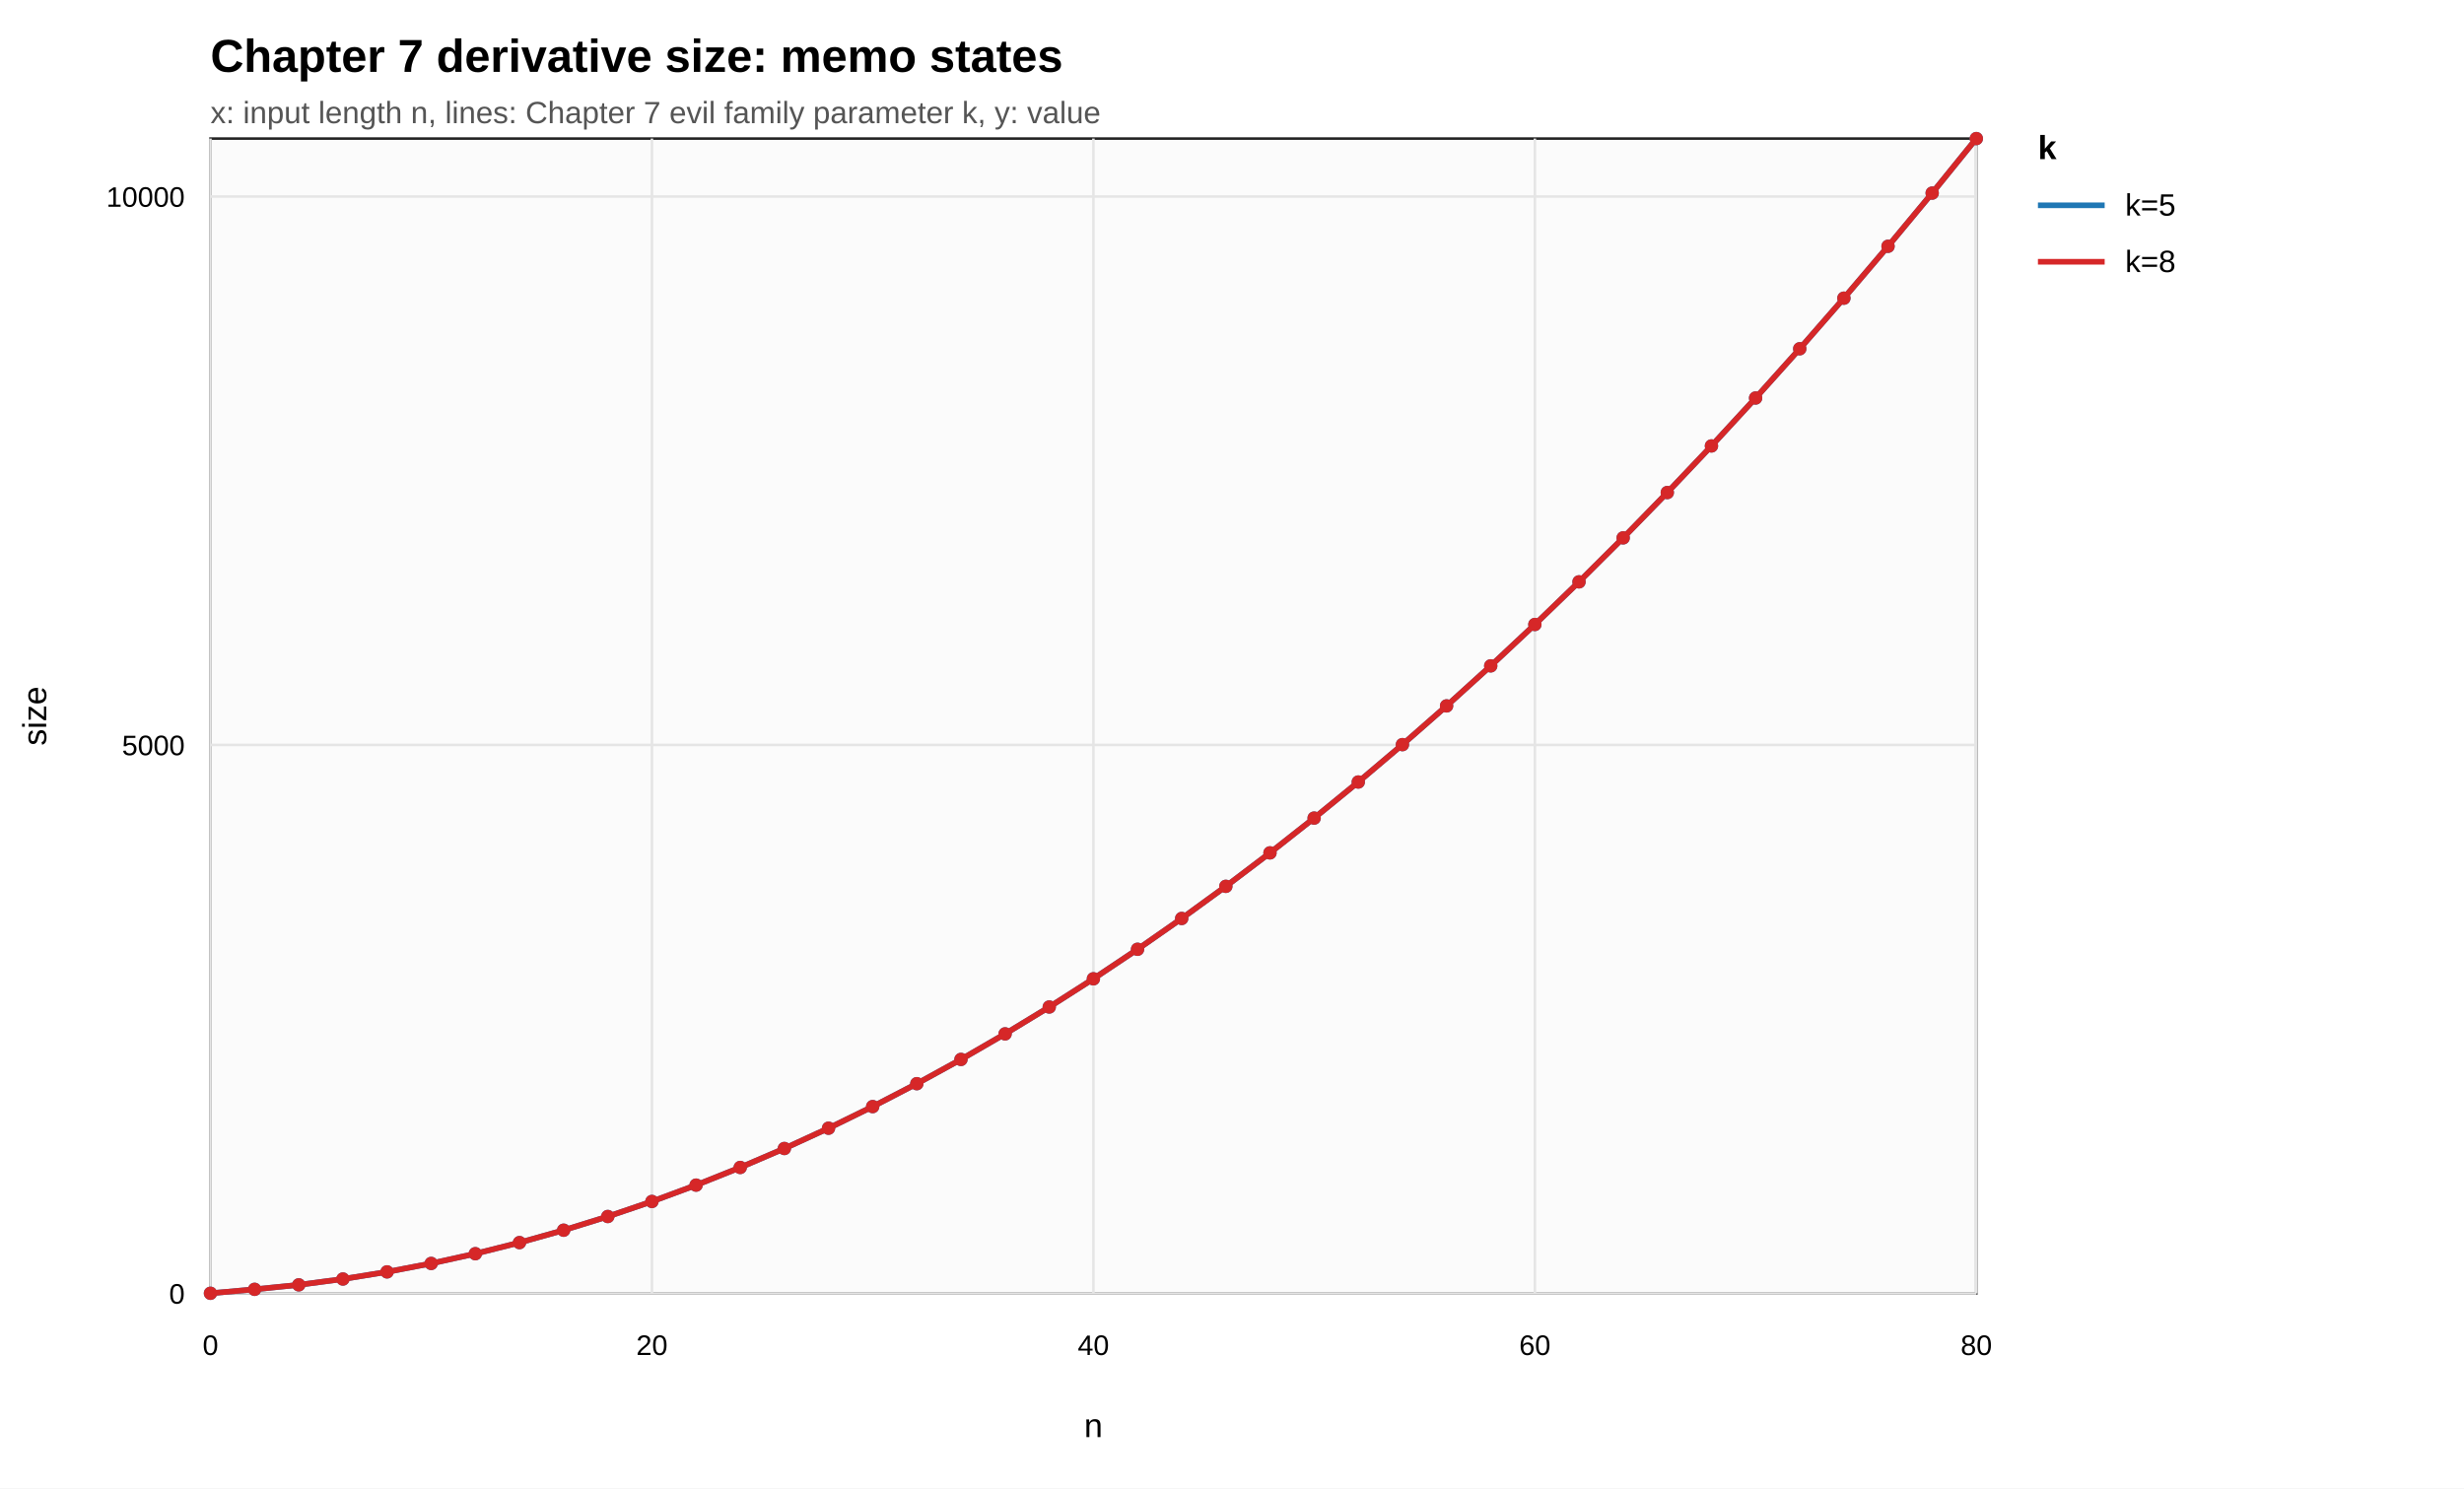
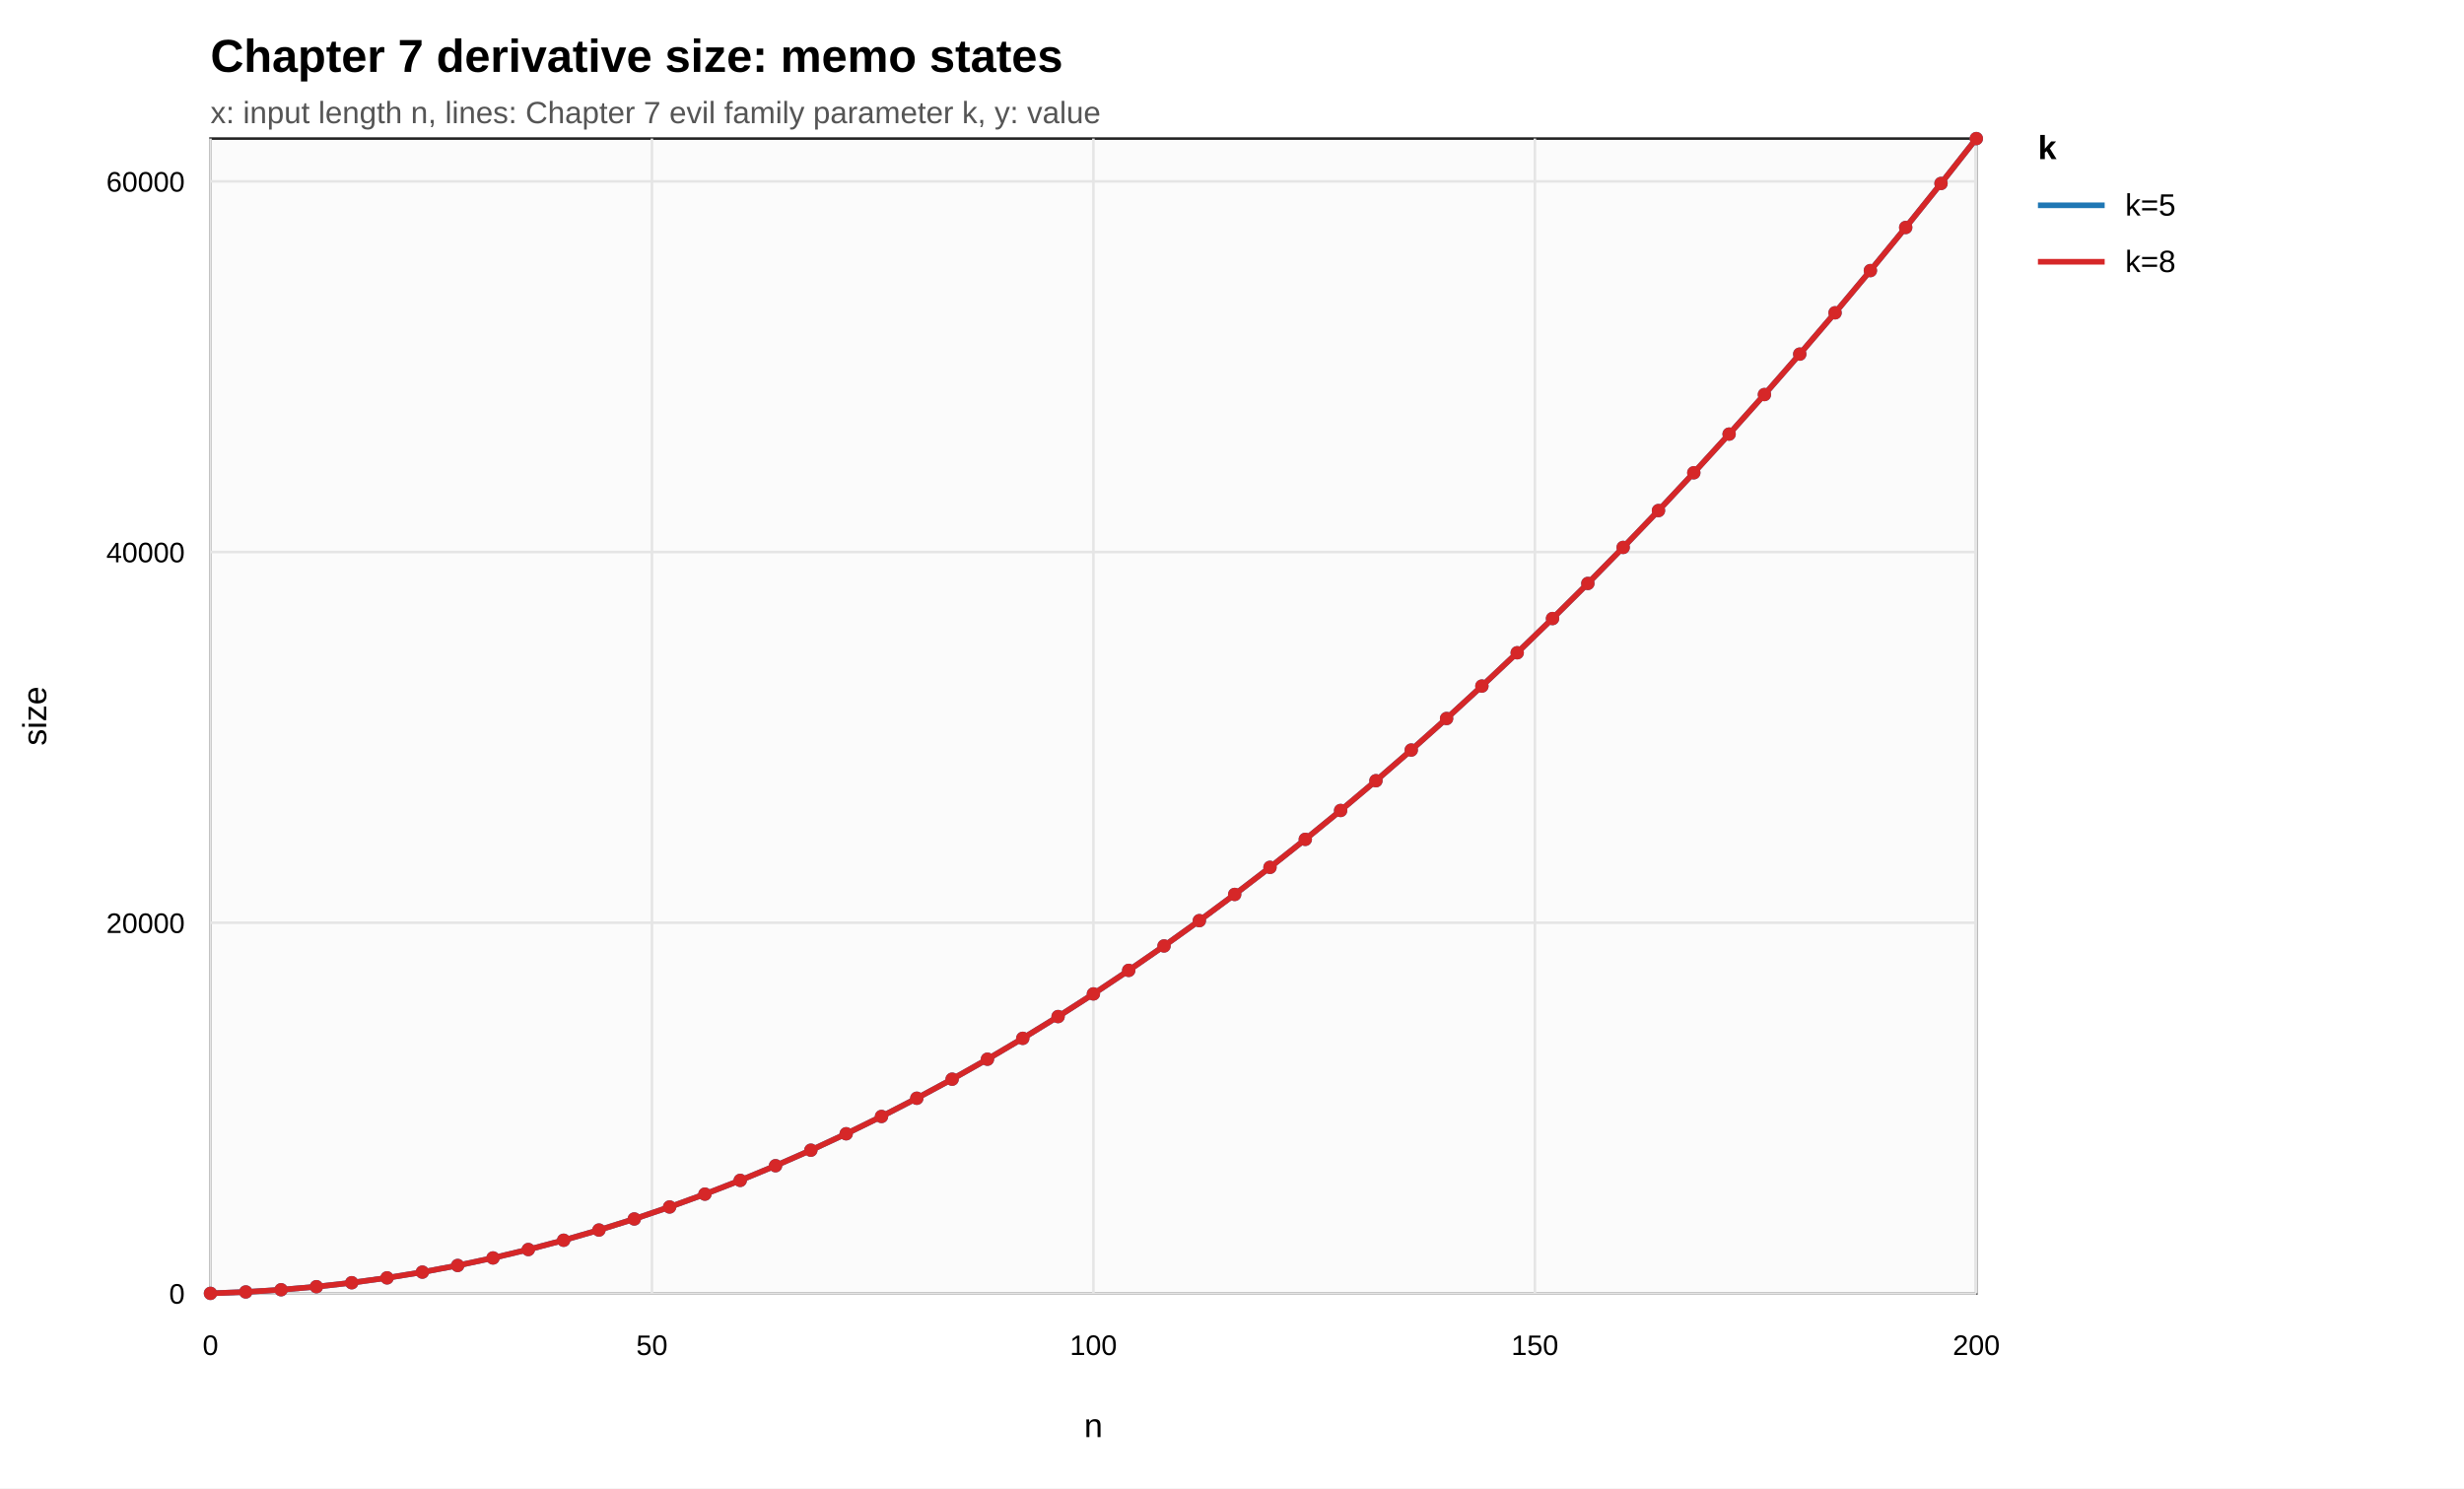
<svg xmlns="http://www.w3.org/2000/svg" width="960" height="580" viewBox="0 0 960 580">
  <rect width="100%" height="100%" fill="#ffffff" />
  <text x="82" y="28" font-family="Arial, sans-serif" font-size="18" font-weight="700">Chapter 7 derivative size: memo states</text>
  <text x="82" y="48" font-family="Arial, sans-serif" font-size="12" fill="#555">x: input length n, lines: Chapter 7 evil family parameter k, y: value</text>
  <rect x="82" y="54" width="688" height="450" fill="#fbfbfb" stroke="#222" stroke-width="1" />
  <line x1="82.00" y1="54" x2="82.00" y2="504" stroke="#e5e5e5" stroke-width="1" />
  <text x="82.00" y="528" text-anchor="middle" font-family="Arial, sans-serif" font-size="11">0</text>
  <line x1="254.00" y1="54" x2="254.00" y2="504" stroke="#e5e5e5" stroke-width="1" />
-   <text x="254.00" y="528" text-anchor="middle" font-family="Arial, sans-serif" font-size="11">20</text>
+   <text x="254.00" y="528" text-anchor="middle" font-family="Arial, sans-serif" font-size="11">50</text>
  <line x1="426.00" y1="54" x2="426.00" y2="504" stroke="#e5e5e5" stroke-width="1" />
-   <text x="426.00" y="528" text-anchor="middle" font-family="Arial, sans-serif" font-size="11">40</text>
+   <text x="426.00" y="528" text-anchor="middle" font-family="Arial, sans-serif" font-size="11">100</text>
  <line x1="598.00" y1="54" x2="598.00" y2="504" stroke="#e5e5e5" stroke-width="1" />
-   <text x="598.00" y="528" text-anchor="middle" font-family="Arial, sans-serif" font-size="11">60</text>
+   <text x="598.00" y="528" text-anchor="middle" font-family="Arial, sans-serif" font-size="11">150</text>
  <line x1="770.00" y1="54" x2="770.00" y2="504" stroke="#e5e5e5" stroke-width="1" />
-   <text x="770.00" y="528" text-anchor="middle" font-family="Arial, sans-serif" font-size="11">80</text>
+   <text x="770.00" y="528" text-anchor="middle" font-family="Arial, sans-serif" font-size="11">200</text>
  <line x1="82" y1="504.00" x2="770" y2="504.00" stroke="#e5e5e5" stroke-width="1" />
  <text x="72" y="508.00" text-anchor="end" font-family="Arial, sans-serif" font-size="11">0</text>
-   <line x1="82" y1="290.28" x2="770" y2="290.28" stroke="#e5e5e5" stroke-width="1" />
-   <text x="72" y="294.28" text-anchor="end" font-family="Arial, sans-serif" font-size="11">5000</text>
-   <line x1="82" y1="76.57" x2="770" y2="76.57" stroke="#e5e5e5" stroke-width="1" />
-   <text x="72" y="80.57" text-anchor="end" font-family="Arial, sans-serif" font-size="11">10000</text>
+   <line x1="82" y1="359.56" x2="770" y2="359.56" stroke="#e5e5e5" stroke-width="1" />
+   <text x="72" y="363.56" text-anchor="end" font-family="Arial, sans-serif" font-size="11">20000</text>
+   <line x1="82" y1="215.11" x2="770" y2="215.11" stroke="#e5e5e5" stroke-width="1" />
+   <text x="72" y="219.11" text-anchor="end" font-family="Arial, sans-serif" font-size="11">40000</text>
+   <line x1="82" y1="70.67" x2="770" y2="70.67" stroke="#e5e5e5" stroke-width="1" />
+   <text x="72" y="74.67" text-anchor="end" font-family="Arial, sans-serif" font-size="11">60000</text>
  <text x="426.00" y="560" text-anchor="middle" font-family="Arial, sans-serif" font-size="13">n</text>
  <text x="18" y="279.00" transform="rotate(-90 18,279.00)" text-anchor="middle" font-family="Arial, sans-serif" font-size="13">size</text>
-   <path d="M82.00,503.96 L99.20,502.42 L116.40,500.67 L133.60,498.40 L150.80,495.62 L168.00,492.33 L185.20,488.53 L202.40,484.21 L219.60,479.38 L236.80,474.04 L254.00,468.18 L271.20,461.81 L288.40,454.93 L305.60,447.54 L322.80,439.63 L340.00,431.21 L357.20,422.28 L374.40,412.83 L391.60,402.87 L408.80,392.40 L426.00,381.41 L443.20,369.91 L460.40,357.90 L477.60,345.38 L494.80,332.34 L512.00,318.79 L529.20,304.73 L546.40,290.16 L563.60,275.07 L580.80,259.47 L598.00,243.35 L615.20,226.73 L632.40,209.59 L649.60,191.93 L666.80,173.77 L684.00,155.09 L701.20,135.90 L718.40,116.19 L735.60,95.97 L752.80,75.24 L770.00,54.00" fill="none" stroke="#1f77b4" stroke-width="2.2" />
-   <circle cx="82.00" cy="503.96" r="2.6" fill="#1f77b4" />
-   <circle cx="99.20" cy="502.42" r="2.6" fill="#1f77b4" />
-   <circle cx="116.40" cy="500.67" r="2.6" fill="#1f77b4" />
-   <circle cx="133.60" cy="498.40" r="2.6" fill="#1f77b4" />
-   <circle cx="150.80" cy="495.62" r="2.6" fill="#1f77b4" />
-   <circle cx="168.00" cy="492.33" r="2.6" fill="#1f77b4" />
-   <circle cx="185.20" cy="488.53" r="2.6" fill="#1f77b4" />
-   <circle cx="202.40" cy="484.21" r="2.6" fill="#1f77b4" />
-   <circle cx="219.60" cy="479.38" r="2.6" fill="#1f77b4" />
-   <circle cx="236.80" cy="474.04" r="2.6" fill="#1f77b4" />
-   <circle cx="254.00" cy="468.18" r="2.6" fill="#1f77b4" />
-   <circle cx="271.20" cy="461.81" r="2.6" fill="#1f77b4" />
-   <circle cx="288.40" cy="454.93" r="2.6" fill="#1f77b4" />
-   <circle cx="305.60" cy="447.54" r="2.6" fill="#1f77b4" />
-   <circle cx="322.80" cy="439.63" r="2.6" fill="#1f77b4" />
-   <circle cx="340.00" cy="431.21" r="2.6" fill="#1f77b4" />
-   <circle cx="357.20" cy="422.28" r="2.6" fill="#1f77b4" />
-   <circle cx="374.40" cy="412.83" r="2.6" fill="#1f77b4" />
-   <circle cx="391.60" cy="402.87" r="2.6" fill="#1f77b4" />
-   <circle cx="408.80" cy="392.40" r="2.6" fill="#1f77b4" />
-   <circle cx="426.00" cy="381.41" r="2.6" fill="#1f77b4" />
-   <circle cx="443.20" cy="369.91" r="2.6" fill="#1f77b4" />
-   <circle cx="460.40" cy="357.90" r="2.6" fill="#1f77b4" />
-   <circle cx="477.60" cy="345.38" r="2.6" fill="#1f77b4" />
-   <circle cx="494.80" cy="332.34" r="2.6" fill="#1f77b4" />
-   <circle cx="512.00" cy="318.79" r="2.6" fill="#1f77b4" />
-   <circle cx="529.20" cy="304.73" r="2.6" fill="#1f77b4" />
-   <circle cx="546.40" cy="290.16" r="2.6" fill="#1f77b4" />
-   <circle cx="563.60" cy="275.07" r="2.6" fill="#1f77b4" />
-   <circle cx="580.80" cy="259.47" r="2.6" fill="#1f77b4" />
-   <circle cx="598.00" cy="243.35" r="2.6" fill="#1f77b4" />
-   <circle cx="615.20" cy="226.73" r="2.6" fill="#1f77b4" />
-   <circle cx="632.40" cy="209.59" r="2.6" fill="#1f77b4" />
-   <circle cx="649.60" cy="191.93" r="2.6" fill="#1f77b4" />
-   <circle cx="666.80" cy="173.77" r="2.6" fill="#1f77b4" />
-   <circle cx="684.00" cy="155.09" r="2.6" fill="#1f77b4" />
-   <circle cx="701.20" cy="135.90" r="2.6" fill="#1f77b4" />
-   <circle cx="718.40" cy="116.19" r="2.6" fill="#1f77b4" />
-   <circle cx="735.60" cy="95.97" r="2.6" fill="#1f77b4" />
-   <circle cx="752.80" cy="75.24" r="2.6" fill="#1f77b4" />
+   <path d="M82.00,503.99 L95.76,503.44 L109.52,502.58 L123.28,501.39 L137.04,499.84 L150.80,497.95 L164.56,495.71 L178.32,493.12 L192.08,490.19 L205.84,486.91 L219.60,483.29 L233.36,479.31 L247.12,475.00 L260.88,470.33 L274.64,465.32 L288.40,459.96 L302.16,454.25 L315.92,448.20 L329.68,441.80 L343.44,435.06 L357.20,427.96 L370.96,420.53 L384.72,412.74 L398.48,404.61 L412.24,396.13 L426.00,387.30 L439.76,378.13 L453.52,368.61 L467.28,358.75 L481.04,348.54 L494.80,337.98 L508.56,327.07 L522.32,315.82 L536.08,304.22 L549.84,292.27 L563.60,279.98 L577.36,267.34 L591.12,254.36 L604.88,241.03 L618.64,227.35 L632.40,213.32 L646.16,198.95 L659.92,184.23 L673.68,169.16 L687.44,153.75 L701.20,137.99 L714.96,121.89 L728.72,105.44 L742.48,88.64 L756.24,71.49 L770.00,54.00" fill="none" stroke="#1f77b4" stroke-width="2.2" />
+   <circle cx="82.00" cy="503.99" r="2.6" fill="#1f77b4" />
+   <circle cx="95.76" cy="503.44" r="2.6" fill="#1f77b4" />
+   <circle cx="109.52" cy="502.58" r="2.6" fill="#1f77b4" />
+   <circle cx="123.28" cy="501.39" r="2.6" fill="#1f77b4" />
+   <circle cx="137.04" cy="499.84" r="2.6" fill="#1f77b4" />
+   <circle cx="150.80" cy="497.95" r="2.6" fill="#1f77b4" />
+   <circle cx="164.56" cy="495.71" r="2.6" fill="#1f77b4" />
+   <circle cx="178.32" cy="493.12" r="2.6" fill="#1f77b4" />
+   <circle cx="192.08" cy="490.19" r="2.6" fill="#1f77b4" />
+   <circle cx="205.84" cy="486.91" r="2.6" fill="#1f77b4" />
+   <circle cx="219.60" cy="483.29" r="2.6" fill="#1f77b4" />
+   <circle cx="233.36" cy="479.31" r="2.6" fill="#1f77b4" />
+   <circle cx="247.12" cy="475.00" r="2.6" fill="#1f77b4" />
+   <circle cx="260.88" cy="470.33" r="2.6" fill="#1f77b4" />
+   <circle cx="274.64" cy="465.32" r="2.6" fill="#1f77b4" />
+   <circle cx="288.40" cy="459.96" r="2.6" fill="#1f77b4" />
+   <circle cx="302.16" cy="454.25" r="2.6" fill="#1f77b4" />
+   <circle cx="315.92" cy="448.20" r="2.6" fill="#1f77b4" />
+   <circle cx="329.68" cy="441.80" r="2.6" fill="#1f77b4" />
+   <circle cx="343.44" cy="435.06" r="2.6" fill="#1f77b4" />
+   <circle cx="357.20" cy="427.96" r="2.6" fill="#1f77b4" />
+   <circle cx="370.96" cy="420.53" r="2.6" fill="#1f77b4" />
+   <circle cx="384.72" cy="412.74" r="2.6" fill="#1f77b4" />
+   <circle cx="398.48" cy="404.61" r="2.6" fill="#1f77b4" />
+   <circle cx="412.24" cy="396.13" r="2.6" fill="#1f77b4" />
+   <circle cx="426.00" cy="387.30" r="2.6" fill="#1f77b4" />
+   <circle cx="439.76" cy="378.13" r="2.6" fill="#1f77b4" />
+   <circle cx="453.52" cy="368.61" r="2.6" fill="#1f77b4" />
+   <circle cx="467.28" cy="358.75" r="2.6" fill="#1f77b4" />
+   <circle cx="481.04" cy="348.54" r="2.6" fill="#1f77b4" />
+   <circle cx="494.80" cy="337.98" r="2.6" fill="#1f77b4" />
+   <circle cx="508.56" cy="327.07" r="2.6" fill="#1f77b4" />
+   <circle cx="522.32" cy="315.82" r="2.6" fill="#1f77b4" />
+   <circle cx="536.08" cy="304.22" r="2.6" fill="#1f77b4" />
+   <circle cx="549.84" cy="292.27" r="2.6" fill="#1f77b4" />
+   <circle cx="563.60" cy="279.98" r="2.6" fill="#1f77b4" />
+   <circle cx="577.36" cy="267.34" r="2.6" fill="#1f77b4" />
+   <circle cx="591.12" cy="254.36" r="2.6" fill="#1f77b4" />
+   <circle cx="604.88" cy="241.03" r="2.6" fill="#1f77b4" />
+   <circle cx="618.64" cy="227.35" r="2.6" fill="#1f77b4" />
+   <circle cx="632.40" cy="213.32" r="2.6" fill="#1f77b4" />
+   <circle cx="646.16" cy="198.95" r="2.6" fill="#1f77b4" />
+   <circle cx="659.92" cy="184.23" r="2.6" fill="#1f77b4" />
+   <circle cx="673.68" cy="169.16" r="2.6" fill="#1f77b4" />
+   <circle cx="687.44" cy="153.75" r="2.6" fill="#1f77b4" />
+   <circle cx="701.20" cy="137.99" r="2.6" fill="#1f77b4" />
+   <circle cx="714.96" cy="121.89" r="2.6" fill="#1f77b4" />
+   <circle cx="728.72" cy="105.44" r="2.6" fill="#1f77b4" />
+   <circle cx="742.48" cy="88.64" r="2.6" fill="#1f77b4" />
+   <circle cx="756.24" cy="71.49" r="2.6" fill="#1f77b4" />
  <circle cx="770.00" cy="54.00" r="2.6" fill="#1f77b4" />
-   <path d="M82.00,503.96 L99.20,502.42 L116.40,500.67 L133.60,498.40 L150.80,495.62 L168.00,492.33 L185.20,488.53 L202.40,484.21 L219.60,479.38 L236.80,474.04 L254.00,468.18 L271.20,461.81 L288.40,454.93 L305.60,447.54 L322.80,439.63 L340.00,431.21 L357.20,422.28 L374.40,412.83 L391.60,402.87 L408.80,392.40 L426.00,381.41 L443.20,369.91 L460.40,357.90 L477.60,345.38 L494.80,332.34 L512.00,318.79 L529.20,304.73 L546.40,290.16 L563.60,275.07 L580.80,259.47 L598.00,243.35 L615.20,226.73 L632.40,209.59 L649.60,191.93 L666.80,173.77 L684.00,155.09 L701.20,135.90 L718.40,116.19 L735.60,95.97 L752.80,75.24 L770.00,54.00" fill="none" stroke="#d62728" stroke-width="2.2" />
-   <circle cx="82.00" cy="503.96" r="2.6" fill="#d62728" />
-   <circle cx="99.20" cy="502.42" r="2.6" fill="#d62728" />
-   <circle cx="116.40" cy="500.67" r="2.6" fill="#d62728" />
-   <circle cx="133.60" cy="498.40" r="2.6" fill="#d62728" />
-   <circle cx="150.80" cy="495.62" r="2.6" fill="#d62728" />
-   <circle cx="168.00" cy="492.33" r="2.6" fill="#d62728" />
-   <circle cx="185.20" cy="488.53" r="2.6" fill="#d62728" />
-   <circle cx="202.40" cy="484.21" r="2.6" fill="#d62728" />
-   <circle cx="219.60" cy="479.38" r="2.6" fill="#d62728" />
-   <circle cx="236.80" cy="474.04" r="2.6" fill="#d62728" />
-   <circle cx="254.00" cy="468.18" r="2.6" fill="#d62728" />
-   <circle cx="271.20" cy="461.81" r="2.6" fill="#d62728" />
-   <circle cx="288.40" cy="454.93" r="2.6" fill="#d62728" />
-   <circle cx="305.60" cy="447.54" r="2.6" fill="#d62728" />
-   <circle cx="322.80" cy="439.63" r="2.6" fill="#d62728" />
-   <circle cx="340.00" cy="431.21" r="2.6" fill="#d62728" />
-   <circle cx="357.20" cy="422.28" r="2.6" fill="#d62728" />
-   <circle cx="374.40" cy="412.83" r="2.6" fill="#d62728" />
-   <circle cx="391.60" cy="402.87" r="2.6" fill="#d62728" />
-   <circle cx="408.80" cy="392.40" r="2.6" fill="#d62728" />
-   <circle cx="426.00" cy="381.41" r="2.6" fill="#d62728" />
-   <circle cx="443.20" cy="369.91" r="2.6" fill="#d62728" />
-   <circle cx="460.40" cy="357.90" r="2.6" fill="#d62728" />
-   <circle cx="477.60" cy="345.38" r="2.6" fill="#d62728" />
-   <circle cx="494.80" cy="332.34" r="2.6" fill="#d62728" />
-   <circle cx="512.00" cy="318.79" r="2.6" fill="#d62728" />
-   <circle cx="529.20" cy="304.73" r="2.6" fill="#d62728" />
-   <circle cx="546.40" cy="290.16" r="2.6" fill="#d62728" />
-   <circle cx="563.60" cy="275.07" r="2.6" fill="#d62728" />
-   <circle cx="580.80" cy="259.47" r="2.6" fill="#d62728" />
-   <circle cx="598.00" cy="243.35" r="2.6" fill="#d62728" />
-   <circle cx="615.20" cy="226.73" r="2.6" fill="#d62728" />
-   <circle cx="632.40" cy="209.59" r="2.6" fill="#d62728" />
-   <circle cx="649.60" cy="191.93" r="2.6" fill="#d62728" />
-   <circle cx="666.80" cy="173.77" r="2.6" fill="#d62728" />
-   <circle cx="684.00" cy="155.09" r="2.6" fill="#d62728" />
-   <circle cx="701.20" cy="135.90" r="2.6" fill="#d62728" />
-   <circle cx="718.40" cy="116.19" r="2.6" fill="#d62728" />
-   <circle cx="735.60" cy="95.97" r="2.6" fill="#d62728" />
-   <circle cx="752.80" cy="75.24" r="2.6" fill="#d62728" />
+   <path d="M82.00,503.99 L95.76,503.44 L109.52,502.58 L123.28,501.39 L137.04,499.84 L150.80,497.95 L164.56,495.71 L178.32,493.12 L192.08,490.19 L205.84,486.91 L219.60,483.29 L233.36,479.31 L247.12,475.00 L260.88,470.33 L274.64,465.32 L288.40,459.96 L302.16,454.25 L315.92,448.20 L329.68,441.80 L343.44,435.06 L357.20,427.96 L370.96,420.53 L384.72,412.74 L398.48,404.61 L412.24,396.13 L426.00,387.30 L439.76,378.13 L453.52,368.61 L467.28,358.75 L481.04,348.54 L494.80,337.98 L508.56,327.07 L522.32,315.82 L536.08,304.22 L549.84,292.27 L563.60,279.98 L577.36,267.34 L591.12,254.36 L604.88,241.03 L618.64,227.35 L632.40,213.32 L646.16,198.95 L659.92,184.23 L673.68,169.16 L687.44,153.75 L701.20,137.99 L714.96,121.89 L728.72,105.44 L742.48,88.64 L756.24,71.49 L770.00,54.00" fill="none" stroke="#d62728" stroke-width="2.2" />
+   <circle cx="82.00" cy="503.99" r="2.6" fill="#d62728" />
+   <circle cx="95.76" cy="503.44" r="2.6" fill="#d62728" />
+   <circle cx="109.52" cy="502.58" r="2.6" fill="#d62728" />
+   <circle cx="123.28" cy="501.39" r="2.6" fill="#d62728" />
+   <circle cx="137.04" cy="499.84" r="2.6" fill="#d62728" />
+   <circle cx="150.80" cy="497.95" r="2.6" fill="#d62728" />
+   <circle cx="164.56" cy="495.71" r="2.6" fill="#d62728" />
+   <circle cx="178.32" cy="493.12" r="2.6" fill="#d62728" />
+   <circle cx="192.08" cy="490.19" r="2.6" fill="#d62728" />
+   <circle cx="205.84" cy="486.91" r="2.6" fill="#d62728" />
+   <circle cx="219.60" cy="483.29" r="2.6" fill="#d62728" />
+   <circle cx="233.36" cy="479.31" r="2.6" fill="#d62728" />
+   <circle cx="247.12" cy="475.00" r="2.6" fill="#d62728" />
+   <circle cx="260.88" cy="470.33" r="2.6" fill="#d62728" />
+   <circle cx="274.64" cy="465.32" r="2.6" fill="#d62728" />
+   <circle cx="288.40" cy="459.96" r="2.6" fill="#d62728" />
+   <circle cx="302.16" cy="454.25" r="2.6" fill="#d62728" />
+   <circle cx="315.92" cy="448.20" r="2.6" fill="#d62728" />
+   <circle cx="329.68" cy="441.80" r="2.6" fill="#d62728" />
+   <circle cx="343.44" cy="435.06" r="2.6" fill="#d62728" />
+   <circle cx="357.20" cy="427.96" r="2.6" fill="#d62728" />
+   <circle cx="370.96" cy="420.53" r="2.6" fill="#d62728" />
+   <circle cx="384.72" cy="412.74" r="2.6" fill="#d62728" />
+   <circle cx="398.48" cy="404.61" r="2.6" fill="#d62728" />
+   <circle cx="412.24" cy="396.13" r="2.6" fill="#d62728" />
+   <circle cx="426.00" cy="387.30" r="2.6" fill="#d62728" />
+   <circle cx="439.76" cy="378.13" r="2.6" fill="#d62728" />
+   <circle cx="453.52" cy="368.61" r="2.6" fill="#d62728" />
+   <circle cx="467.28" cy="358.75" r="2.6" fill="#d62728" />
+   <circle cx="481.04" cy="348.54" r="2.6" fill="#d62728" />
+   <circle cx="494.80" cy="337.98" r="2.6" fill="#d62728" />
+   <circle cx="508.56" cy="327.07" r="2.6" fill="#d62728" />
+   <circle cx="522.32" cy="315.82" r="2.6" fill="#d62728" />
+   <circle cx="536.08" cy="304.22" r="2.6" fill="#d62728" />
+   <circle cx="549.84" cy="292.27" r="2.6" fill="#d62728" />
+   <circle cx="563.60" cy="279.98" r="2.6" fill="#d62728" />
+   <circle cx="577.36" cy="267.34" r="2.6" fill="#d62728" />
+   <circle cx="591.12" cy="254.36" r="2.6" fill="#d62728" />
+   <circle cx="604.88" cy="241.03" r="2.6" fill="#d62728" />
+   <circle cx="618.64" cy="227.35" r="2.6" fill="#d62728" />
+   <circle cx="632.40" cy="213.32" r="2.6" fill="#d62728" />
+   <circle cx="646.16" cy="198.95" r="2.6" fill="#d62728" />
+   <circle cx="659.92" cy="184.23" r="2.6" fill="#d62728" />
+   <circle cx="673.68" cy="169.16" r="2.6" fill="#d62728" />
+   <circle cx="687.44" cy="153.75" r="2.6" fill="#d62728" />
+   <circle cx="701.20" cy="137.99" r="2.6" fill="#d62728" />
+   <circle cx="714.96" cy="121.89" r="2.6" fill="#d62728" />
+   <circle cx="728.72" cy="105.44" r="2.6" fill="#d62728" />
+   <circle cx="742.48" cy="88.64" r="2.6" fill="#d62728" />
+   <circle cx="756.24" cy="71.49" r="2.6" fill="#d62728" />
  <circle cx="770.00" cy="54.00" r="2.6" fill="#d62728" />
  <text x="794" y="62" font-family="Arial, sans-serif" font-size="13" font-weight="700">k</text>
  <line x1="794" y1="80" x2="820" y2="80" stroke="#1f77b4" stroke-width="2.2" />
  <text x="828" y="84" font-family="Arial, sans-serif" font-size="12">k=5</text>
  <line x1="794" y1="102" x2="820" y2="102" stroke="#d62728" stroke-width="2.2" />
  <text x="828" y="106" font-family="Arial, sans-serif" font-size="12">k=8</text>
</svg>
